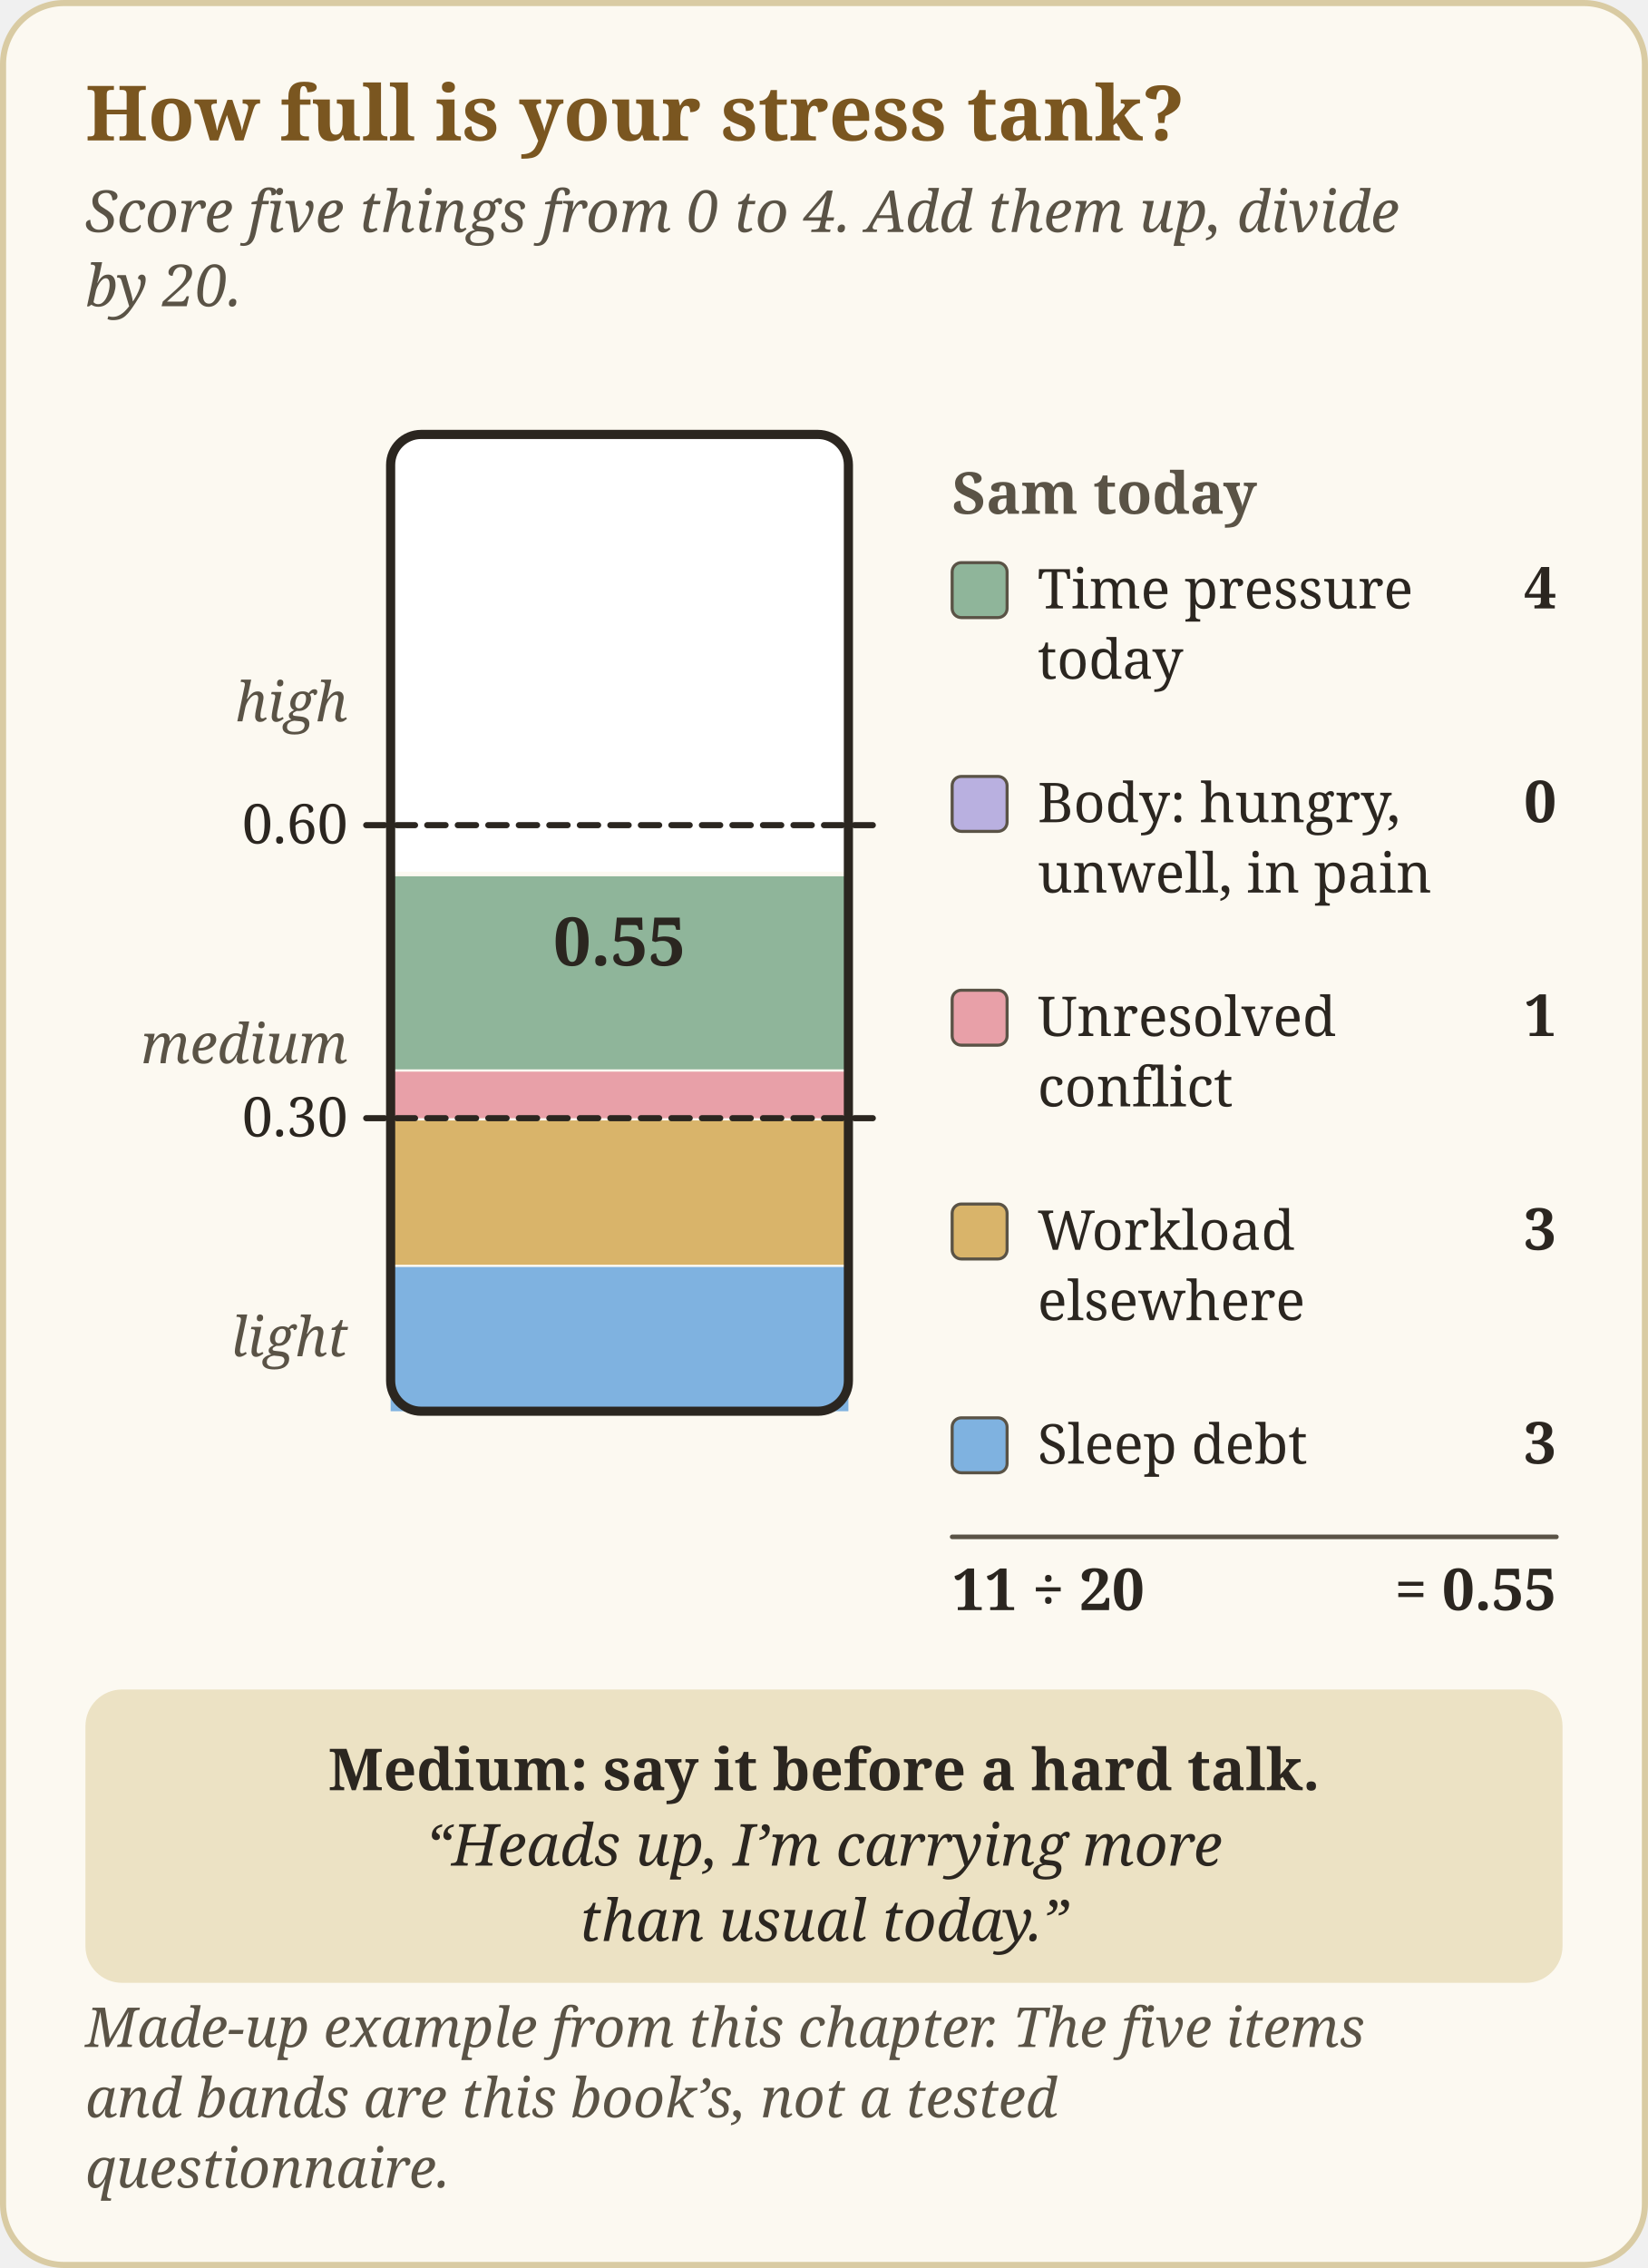
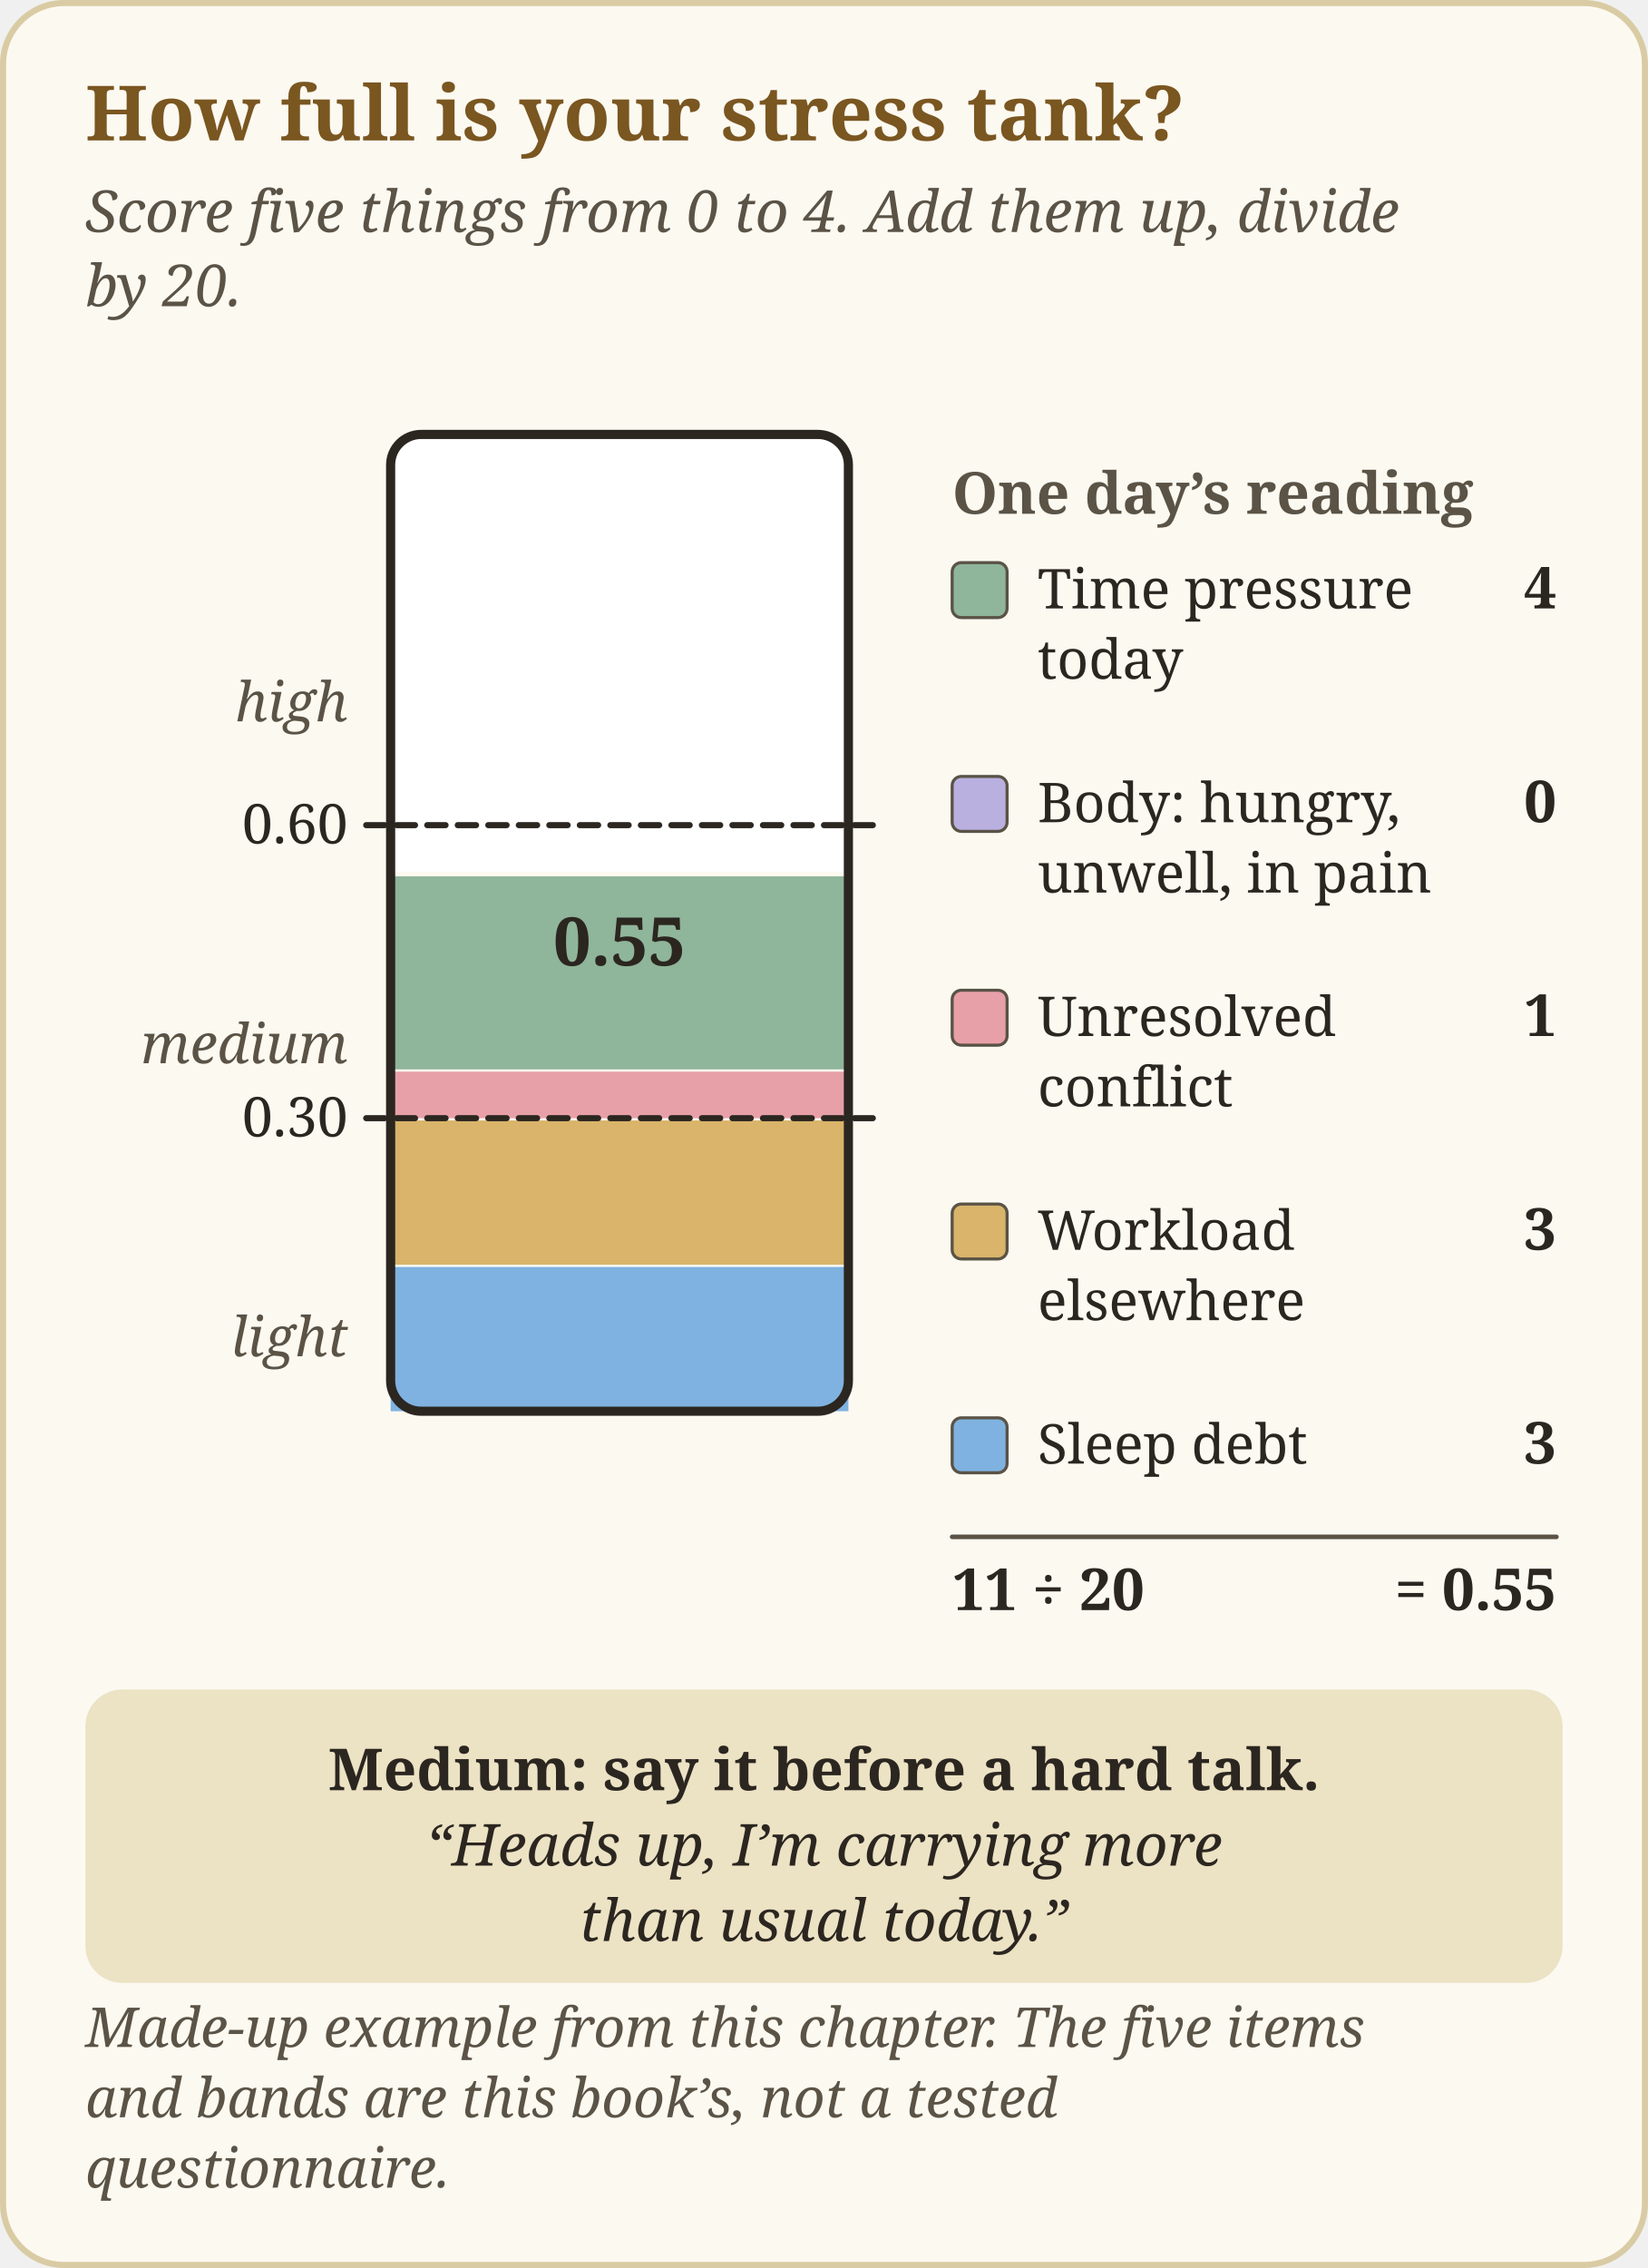
<svg xmlns="http://www.w3.org/2000/svg" viewBox="0 0 540 743" width="540" height="743" role="img" aria-labelledby="fig-ch3-tank-t fig-ch3-tank-d" font-family="Lora, Georgia, serif" fill="#2B2620">
  <rect x="1" y="1" width="538" height="741" rx="20" fill="#FCF9F1" stroke="#D9CBA3" stroke-width="2" />
  <text x="28" y="46" font-size="25" font-weight="bold" fill="#7A5620">How full is your stress tank?</text>
  <text x="28" y="76" font-size="19" font-style="italic" fill="#5A5346">
    <tspan x="28" dy="0">Score five things from 0 to 4. Add them up, divide</tspan>
    <tspan x="28" dy="24.32">by 20.</tspan>
  </text>
  <rect x="128" y="142.32" width="150" height="320" rx="10" fill="#FFFFFF" />
  <rect x="128" y="414.32" width="150" height="48" rx="0" fill="#7FB2E0" />
  <line x1="128" y1="414.32" x2="278" y2="414.32" stroke="#FCF9F1" stroke-width="1.5" stroke-linecap="round" />
  <rect x="128" y="366.32" width="150" height="48" rx="0" fill="#D9B46A" />
  <line x1="128" y1="366.32" x2="278" y2="366.32" stroke="#FCF9F1" stroke-width="1.5" stroke-linecap="round" />
  <rect x="128" y="350.32" width="150" height="16" rx="0" fill="#E8A0A8" />
  <line x1="128" y1="350.32" x2="278" y2="350.32" stroke="#FCF9F1" stroke-width="1.5" stroke-linecap="round" />
  <rect x="128" y="286.32" width="150" height="64" rx="0" fill="#8FB59A" />
  <line x1="128" y1="286.32" x2="278" y2="286.32" stroke="#FCF9F1" stroke-width="1.5" stroke-linecap="round" />
  <rect x="128" y="142.32" width="150" height="320" rx="10" fill="none" stroke="#2B2620" stroke-width="3" />
  <line x1="120" y1="366.32" x2="286" y2="366.32" stroke="#2B2620" stroke-width="2" stroke-linecap="round" stroke-dasharray="6 4" />
  <text x="114" y="372.32" font-size="18" text-anchor="end">0.30</text>
  <line x1="120" y1="270.32" x2="286" y2="270.32" stroke="#2B2620" stroke-width="2" stroke-linecap="round" stroke-dasharray="6 4" />
  <text x="114" y="276.32" font-size="18" text-anchor="end">0.60</text>
  <text x="114" y="444.32" font-size="18" font-style="italic" fill="#5A5346" text-anchor="end">light</text>
  <text x="114" y="348.32" font-size="18" font-style="italic" fill="#5A5346" text-anchor="end">medium</text>
  <text x="114" y="236.32" font-size="18" font-style="italic" fill="#5A5346" text-anchor="end">high</text>
  <text x="203" y="316.32" font-size="22" font-weight="bold" text-anchor="middle">0.55</text>
-   <text x="312" y="168.32" font-size="19" font-weight="bold" fill="#5A5346">Sam today</text>
+   <text x="312" y="168.32" font-size="19" font-weight="bold" fill="#5A5346">One day’s reading</text>
  <rect x="312" y="184.32" width="18" height="18" rx="3" fill="#8FB59A" stroke="#5A5346" stroke-width="1" />
  <text x="340" y="199.32" font-size="18">
    <tspan x="340" dy="0">Time pressure</tspan>
    <tspan x="340" dy="23.04">today</tspan>
  </text>
  <text x="510" y="199.32" font-size="19" font-weight="bold" text-anchor="end">4</text>
  <rect x="312" y="254.36" width="18" height="18" rx="3" fill="#B9B0E0" stroke="#5A5346" stroke-width="1" />
  <text x="340" y="269.36" font-size="18">
    <tspan x="340" dy="0">Body: hungry,</tspan>
    <tspan x="340" dy="23.04">unwell, in pain</tspan>
  </text>
  <text x="510" y="269.36" font-size="19" font-weight="bold" text-anchor="end">0</text>
  <rect x="312" y="324.4" width="18" height="18" rx="3" fill="#E8A0A8" stroke="#5A5346" stroke-width="1" />
  <text x="340" y="339.4" font-size="18">
    <tspan x="340" dy="0">Unresolved</tspan>
    <tspan x="340" dy="23.04">conflict</tspan>
  </text>
  <text x="510" y="339.4" font-size="19" font-weight="bold" text-anchor="end">1</text>
  <rect x="312" y="394.44" width="18" height="18" rx="3" fill="#D9B46A" stroke="#5A5346" stroke-width="1" />
  <text x="340" y="409.44" font-size="18">
    <tspan x="340" dy="0">Workload</tspan>
    <tspan x="340" dy="23.04">elsewhere</tspan>
  </text>
  <text x="510" y="409.44" font-size="19" font-weight="bold" text-anchor="end">3</text>
  <rect x="312" y="464.48" width="18" height="18" rx="3" fill="#7FB2E0" stroke="#5A5346" stroke-width="1" />
  <text x="340" y="479.48" font-size="18">Sleep debt</text>
  <text x="510" y="479.48" font-size="19" font-weight="bold" text-anchor="end">3</text>
  <line x1="312" y1="503.48" x2="510" y2="503.48" stroke="#5A5346" stroke-width="1.5" stroke-linecap="round" />
  <text x="312" y="527.48" font-size="19" font-weight="bold">11 ÷ 20</text>
  <text x="510" y="527.48" font-size="19" font-weight="bold" text-anchor="end">= 0.55</text>
  <rect x="28" y="553.48" width="484" height="96.1" rx="12" fill="#ECE2C4" />
  <text x="270" y="586.48" font-size="19" font-weight="bold" text-anchor="middle">Medium: say it before a hard talk.</text>
  <text x="270" y="611.18" font-size="19" font-style="italic" text-anchor="middle">“Heads up, I’m carrying more</text>
  <text x="270" y="635.88" font-size="19" font-style="italic" text-anchor="middle">than usual today.”</text>
  <text x="28" y="670.58" font-size="18" font-style="italic" fill="#5A5346">
    <tspan x="28" dy="0">Made-up example from this chapter. The five items</tspan>
    <tspan x="28" dy="23.04">and bands are this book’s, not a tested</tspan>
    <tspan x="28" dy="23.04">questionnaire.</tspan>
  </text>
</svg>
